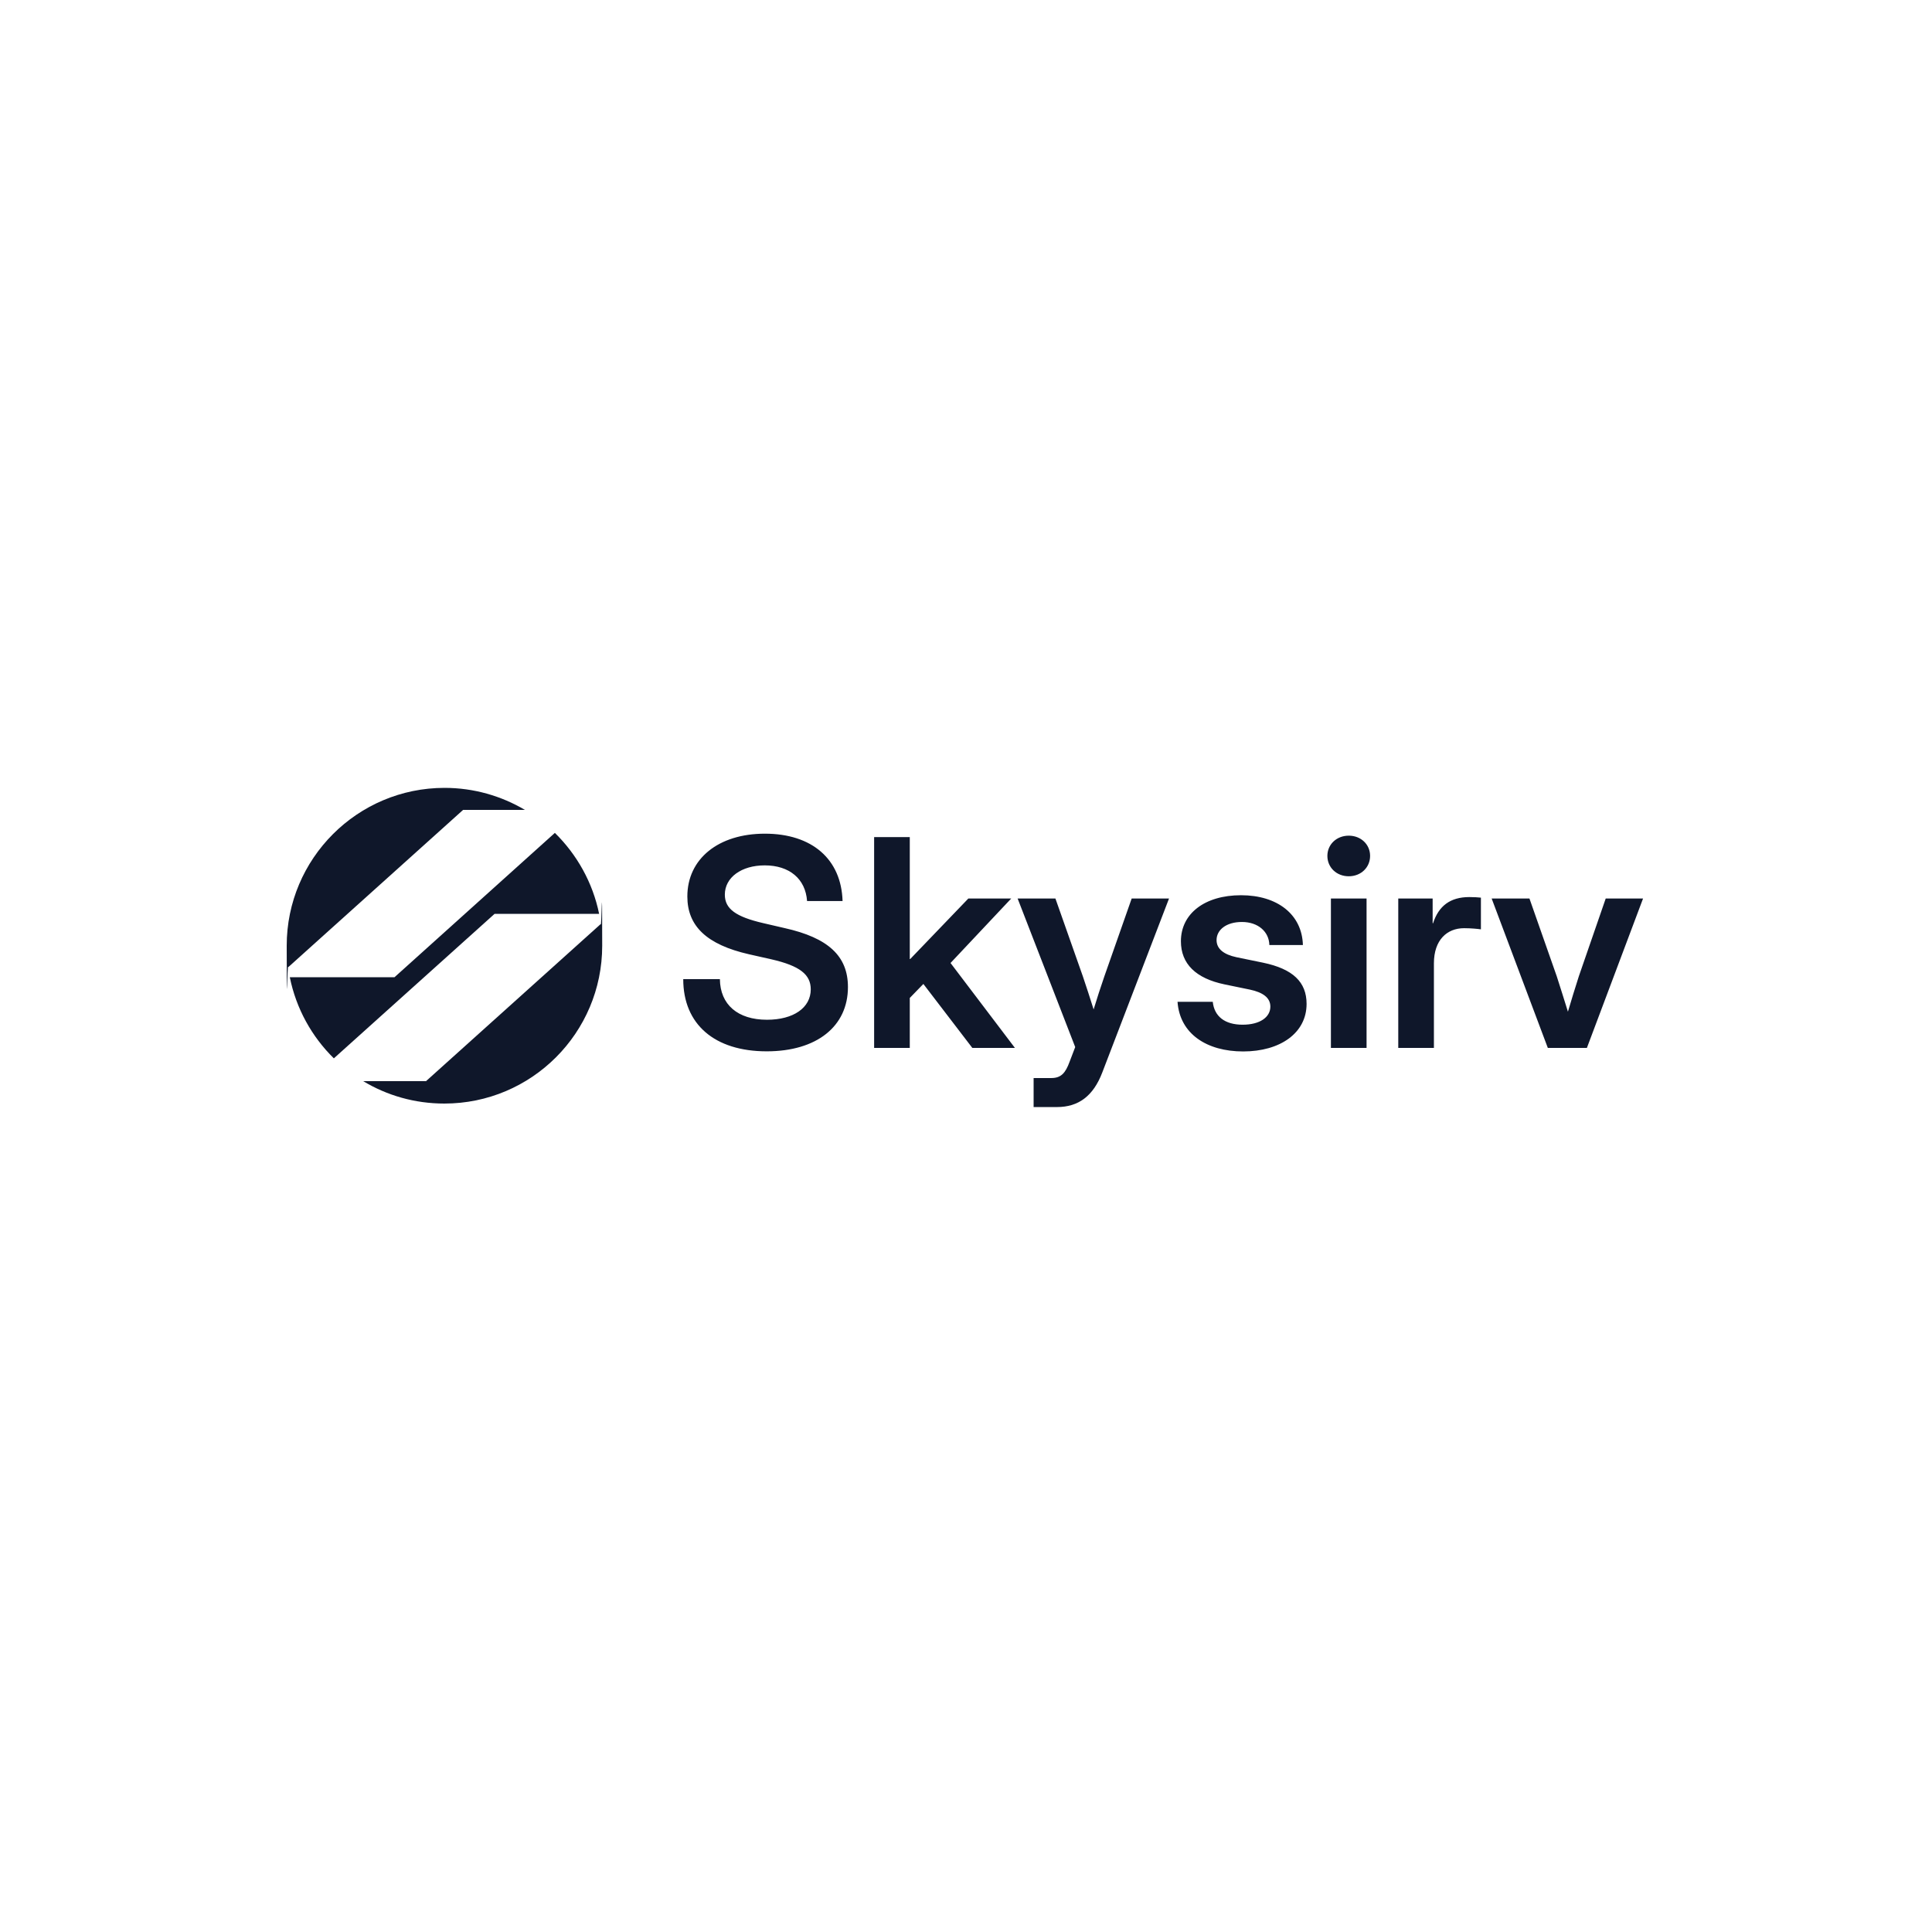
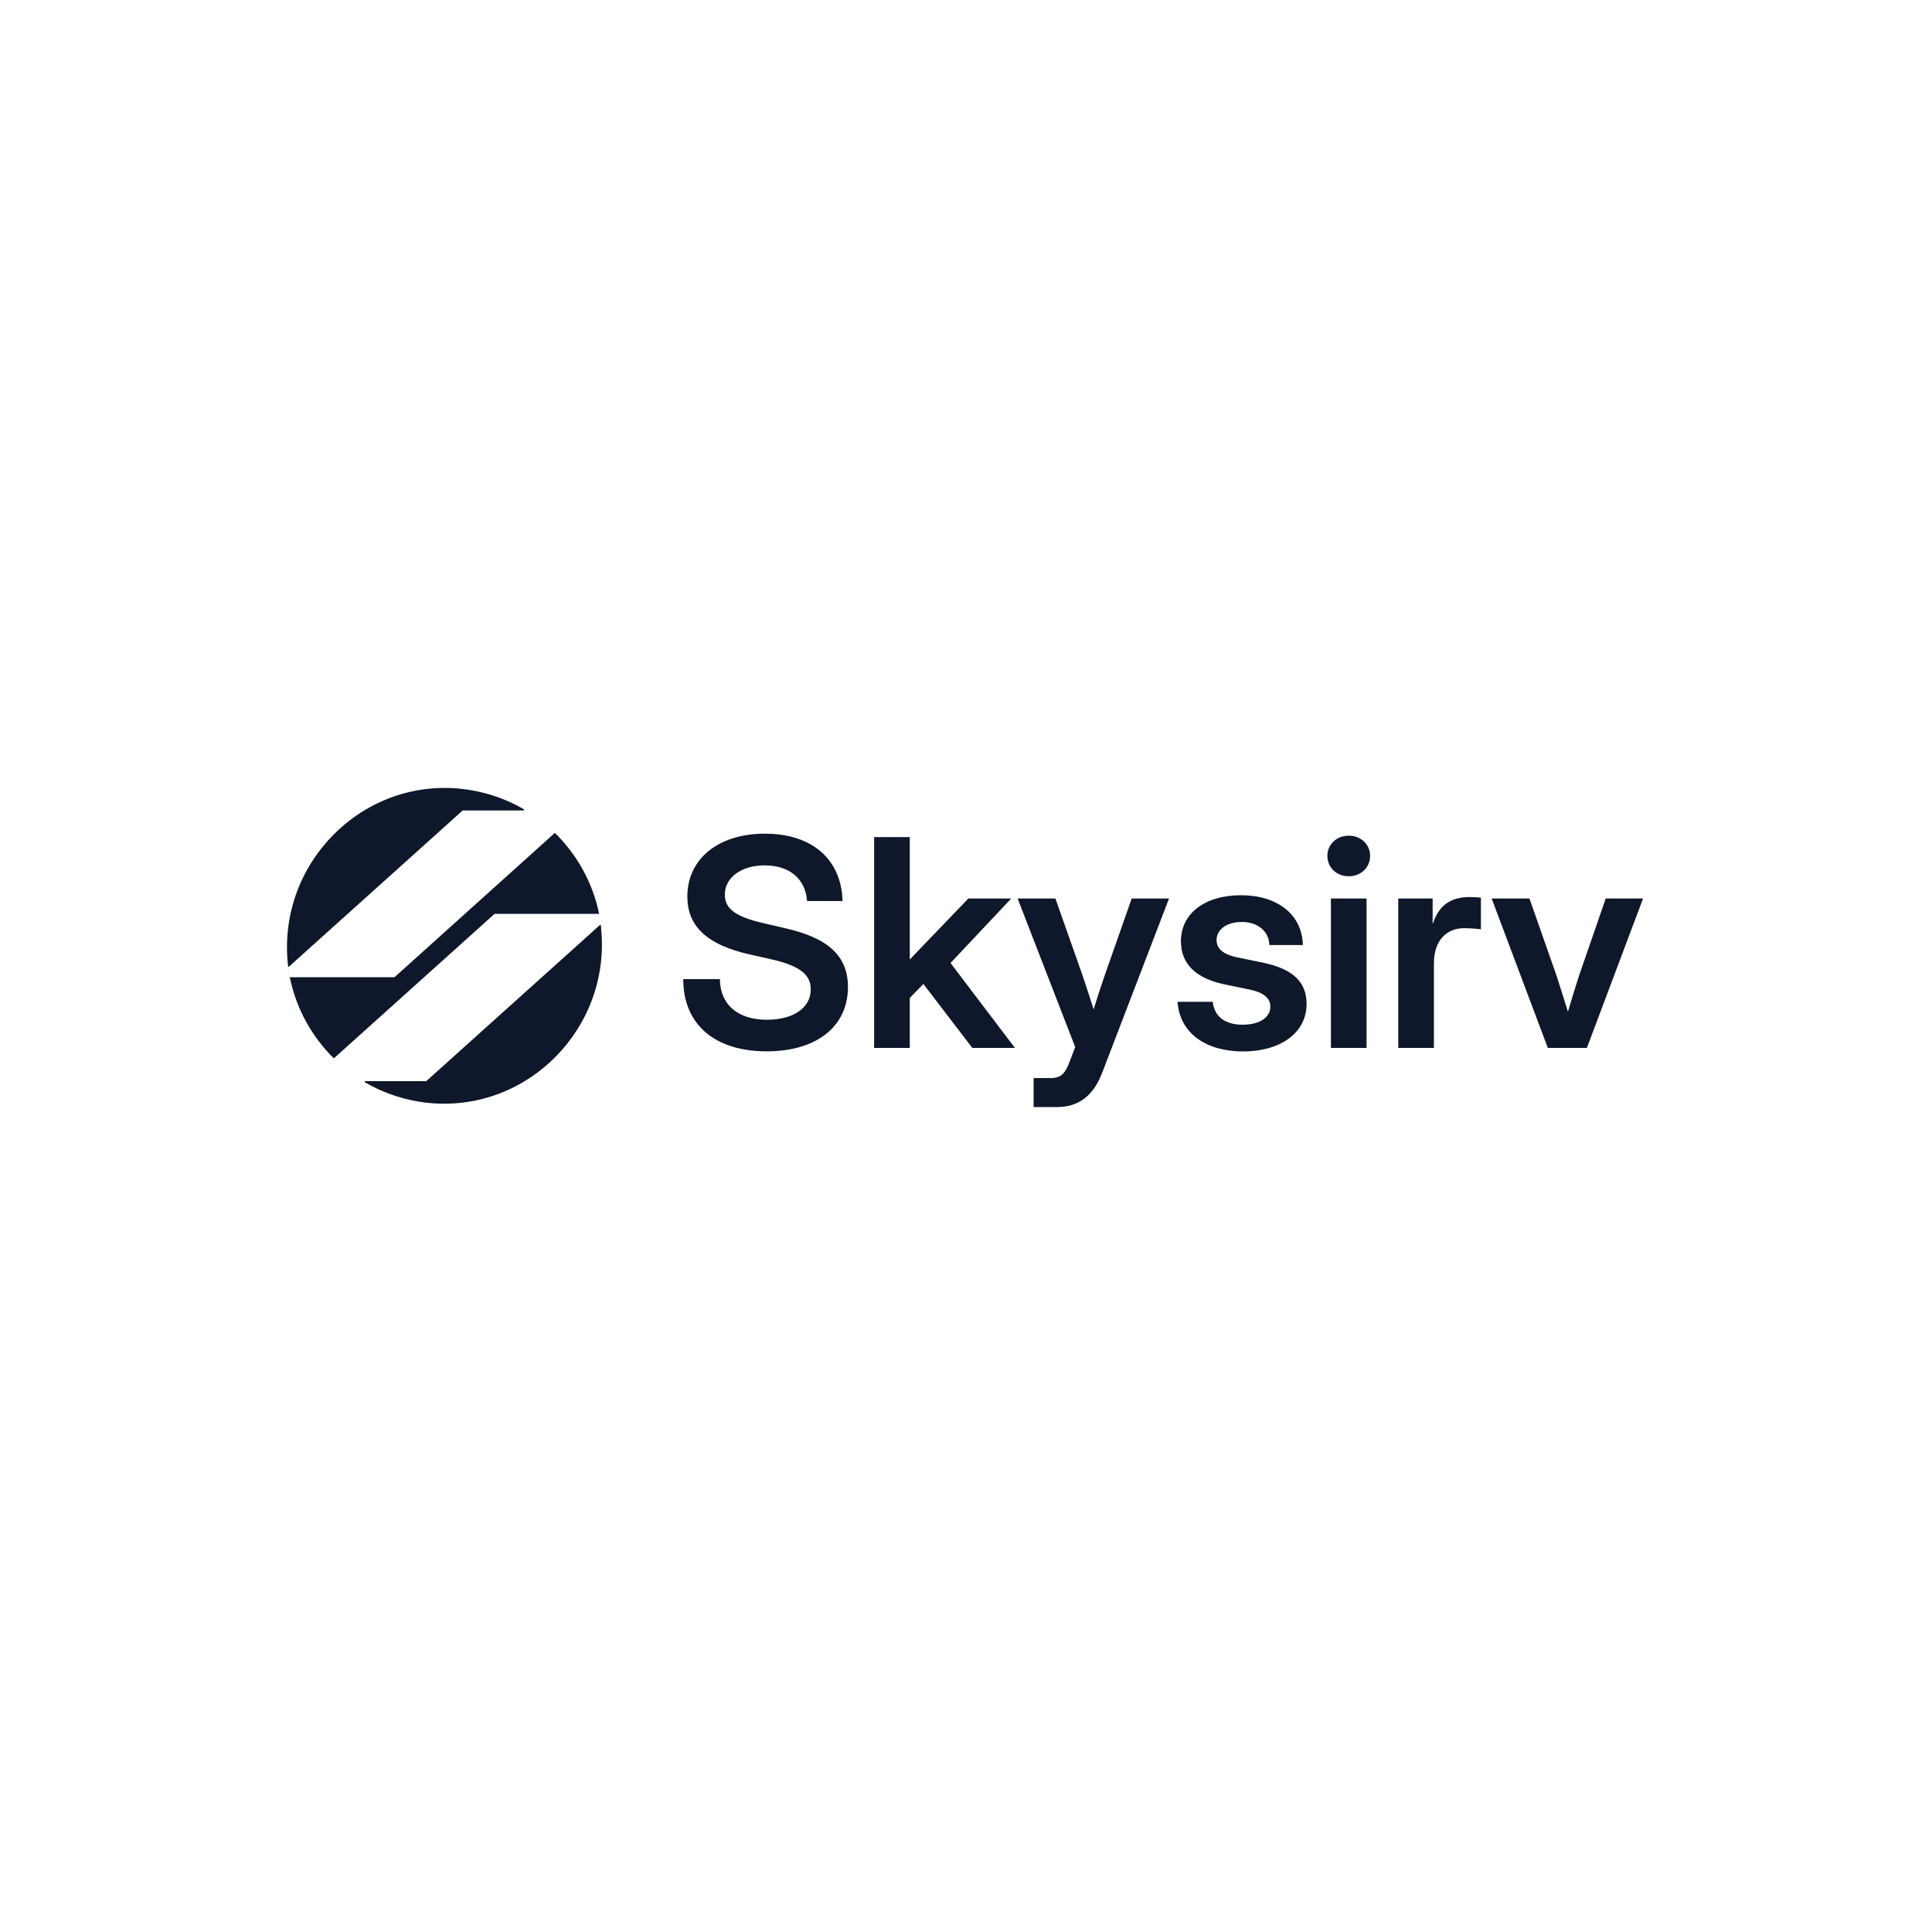
<svg xmlns="http://www.w3.org/2000/svg" id="Layer_1" version="1.1" viewBox="0 0 1000 1000">
  <defs>
    <style>
      .st0, .st1 {
        isolation: isolate;
      }

      .st2, .st1 {
        fill: #0f172a;
      }

      .st1 {
        font-family: InterDisplay-SemiBold, 'Inter Display';
        font-size: 150px;
        font-weight: 600;
      }
    </style>
  </defs>
  <g class="st0">
-     <text class="st1" transform="translate(348.3 542.4)">
-       <tspan x="0" y="0">Skysirv</tspan>
-     </text>
+     <g class="st0">
+       <text class="st1" transform="translate(348.3 542.4)">
+         <tspan x="0" y="0">Skysirv</tspan>
+       </text>
+     </g>
  </g>
-   <path class="st2" d="M239.6,419.2h32.1c-12.2-7.2-26.4-11.4-41.6-11.4-45.1,0-81.7,36.6-81.7,81.7s.3,7.4.8,11.1l90.5-81.4Z" />
-   <path class="st2" d="M310.1,473c-3.3-16.2-11.5-30.7-22.9-41.9l-83,74.7h-54.2c3.3,16.3,11.4,30.8,22.8,42l83.2-74.8h54.2Z" />
-   <path class="st2" d="M220.4,559.6h-32.4c12.3,7.4,26.6,11.6,42,11.6,45.1,0,81.7-36.6,81.7-81.7s-.3-7.6-.8-11.2l-90.5,81.4Z" />
+   <path class="st2" d="M310.1,473c-3.3-16.2-11.5-30.7-22.9-41.9l-83,74.7h-54.2c3.3,16.3,11.4,30.8,22.8,42l83.2-74.8h54.2-.1Z" />
+   <path class="st2" d="M220.4,559.6h-31.3c-.3,0-.4.4-.2.6,9.9,5.8,21.2,9.5,33.2,10.7,51.5,4.9,94.4-39.4,89-90.8,0-.3,0-.6-.1-1.1s-.3-.3-.5-.2l-90.1,81h0Z" />
+   <path class="st2" d="M239.7,419.5h31.3c.3,0,.4-.4.2-.6-9.9-5.8-21.2-9.5-33.2-10.7-51.5-4.9-94.4,39.4-89,90.8s0,.6.1,1.1.3.3.5.2l90.1-81h0Z" />
</svg>
